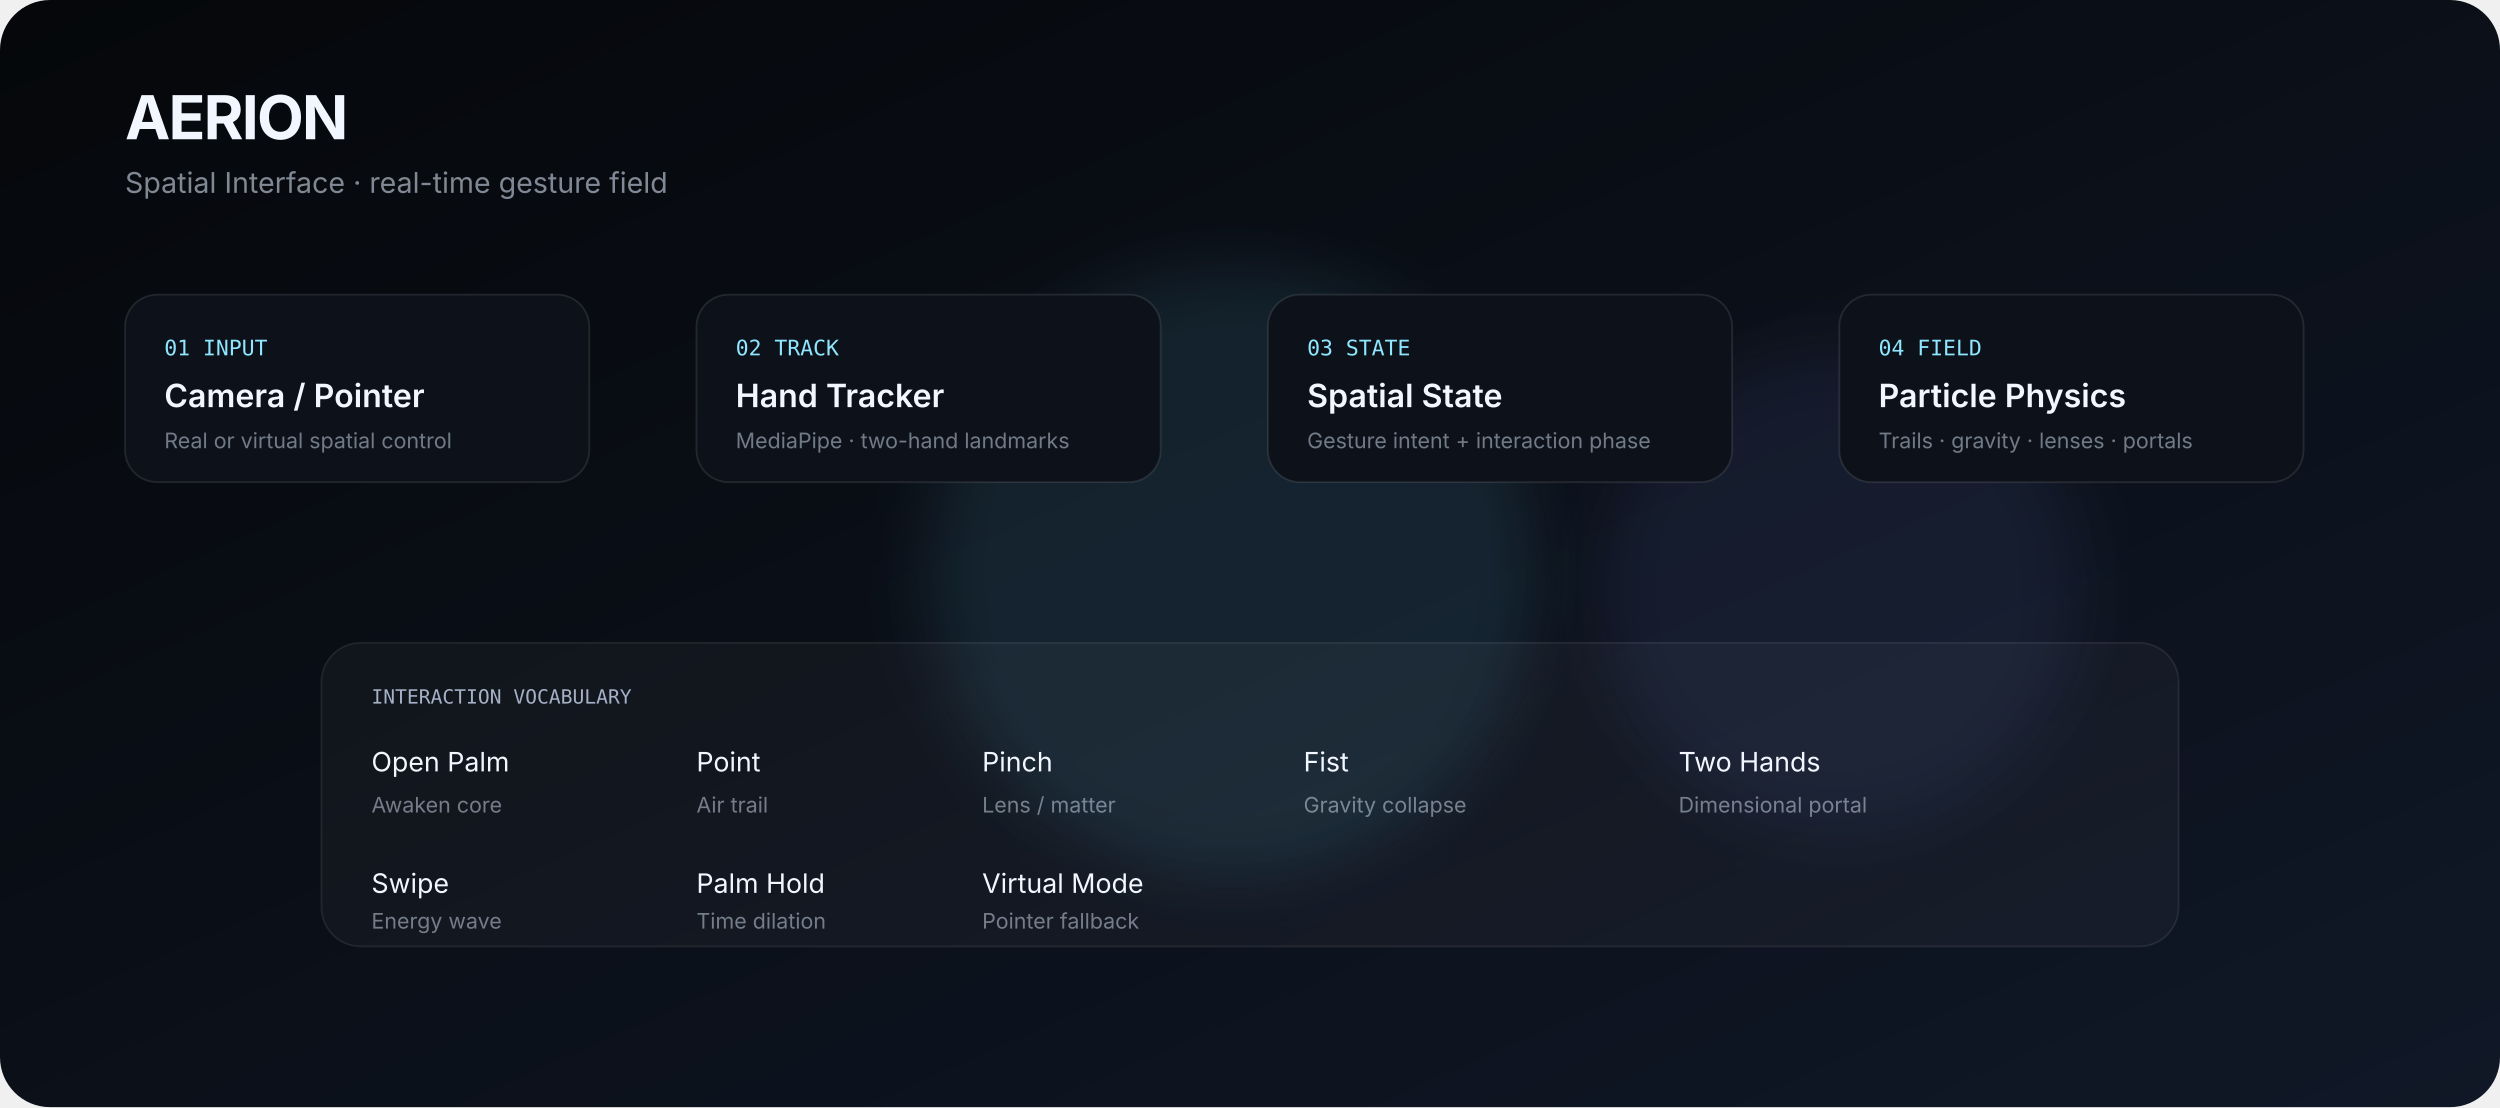
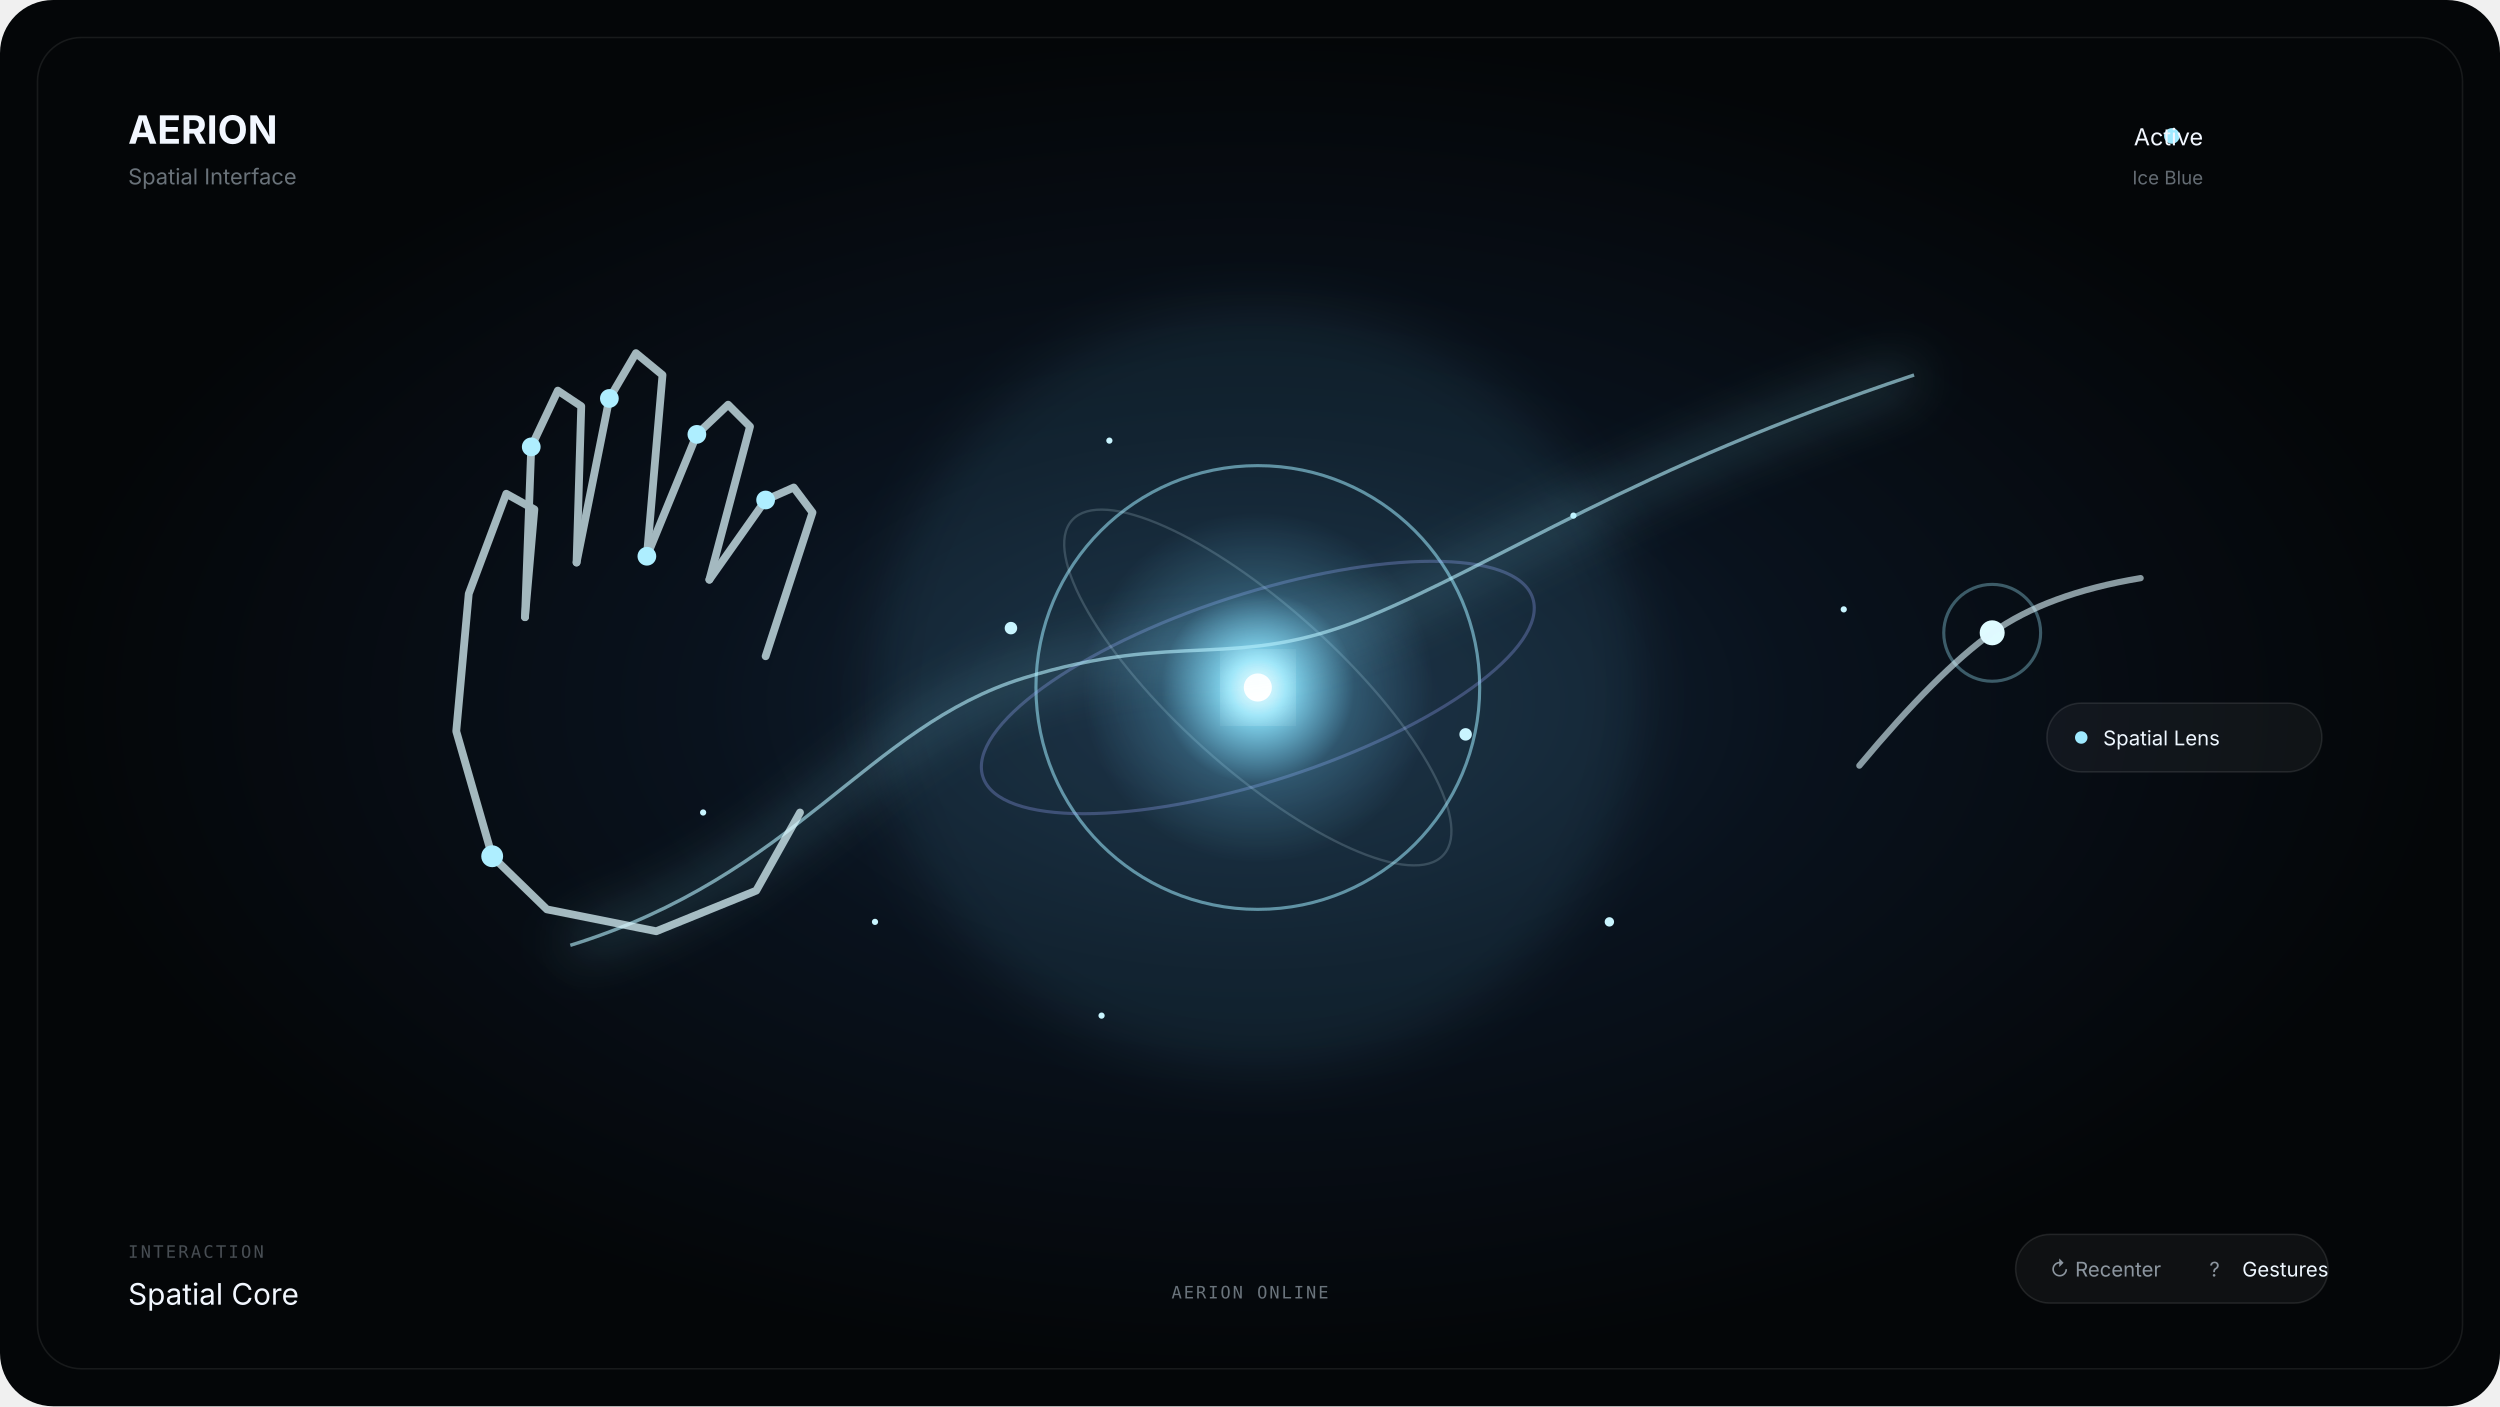
- <svg xmlns="http://www.w3.org/2000/svg" viewBox="0 0 1400 620" role="img" aria-labelledby="t d">
+ <svg xmlns="http://www.w3.org/2000/svg" viewBox="0 0 1600 900" role="img" aria-labelledby="t d">
  <defs>
-     <linearGradient id="bg" x1="0" y1="0" x2="1" y2="1">
-       <stop offset="0" stop-color="#05070a" />
-       <stop offset="1" stop-color="#101827" />
-     </linearGradient>
-     <linearGradient id="glow" x1="0" y1="0" x2="1" y2="0">
-       <stop offset="0" stop-color="#8fe7ff" />
-       <stop offset="1" stop-color="#9da7ff" />
-     </linearGradient>
-     <filter id="blur">
-       <feGaussianBlur stdDeviation="18" />
+     <radialGradient id="b">
+       <stop stop-color="#16283b" />
+       <stop offset=".45" stop-color="#09121d" />
+       <stop offset="1" stop-color="#040608" />
+     </radialGradient>
+     <radialGradient id="c">
+       <stop stop-color="#effcff" />
+       <stop offset=".16" stop-color="#8fe7ff" stop-opacity=".95" />
+       <stop offset=".55" stop-color="#78d8ff" stop-opacity=".22" />
+       <stop offset="1" stop-color="#78d8ff" stop-opacity="0" />
+     </radialGradient>
+     <filter id="g">
+       <feGaussianBlur stdDeviation="16" />
    </filter>
-     <style>
-       .sans{font-family:Inter,ui-sans-serif,system-ui,sans-serif}
-       .mono{font-family:"IBM Plex Mono",ui-monospace,monospace}
-       .line{stroke:#667085;stroke-opacity:.45;stroke-width:2}
-       .box{fill:#0d121a;stroke:#ffffff;stroke-opacity:.10}
-       .soft{fill:#ffffff;fill-opacity:.035;stroke:#ffffff;stroke-opacity:.08}
-     </style>
+     <style>.s{font-family:Inter,ui-sans-serif,system-ui,sans-serif}.m{font-family:"IBM Plex Mono",monospace}</style>
  </defs>
-   <rect width="1400" height="620" rx="28" fill="url(#bg)" />
-   <circle cx="690" cy="320" r="170" fill="#73d9ff" fill-opacity=".10" filter="url(#blur)" />
-   <circle cx="1030" cy="330" r="135" fill="#8e9aff" fill-opacity=".08" filter="url(#blur)" />
-   <text x="70" y="78" class="sans" fill="#f2f7ff" font-size="34" font-weight="700" letter-spacing="-1">AERION</text>
-   <text x="70" y="108" class="sans" fill="#d7e3f5" fill-opacity=".58" font-size="16">Spatial Interface · real-time gesture field</text>
-   <g transform="translate(70 165)">
-     <rect width="260" height="105" rx="18" class="box" />
-     <text x="22" y="34" class="mono" fill="#8fe7ff" font-size="12">01 INPUT</text>
-     <text x="22" y="63" class="sans" fill="#f2f7ff" font-size="18" font-weight="600">Camera / Pointer</text>
-     <text x="22" y="86" class="sans" fill="#d7e3f5" fill-opacity=".50" font-size="12">Real or virtual spatial control</text>
+   <rect width="1600" height="900" rx="34" fill="#040608" />
+   <rect x="24" y="24" width="1552" height="852" rx="28" fill="url(#b)" stroke="#fff" stroke-opacity=".08" />
+   <circle cx="805" cy="440" r="245" fill="#74d8ff" opacity=".08" filter="url(#g)" />
+   <text x="82" y="92" class="s" font-size="25" font-weight="650" fill="#f2f7ff">AERION</text>
+   <text x="82" y="118" class="s" font-size="14" fill="#d8e7f5" opacity=".48">Spatial Interface</text>
+   <circle cx="1390" cy="87" r="5" fill="#9feaff" />
+   <text x="1410" y="93" text-anchor="end" class="s" font-size="15" fill="#f2f7ff">Active</text>
+   <text x="1410" y="118" text-anchor="end" class="s" font-size="12" fill="#d8e7f5" opacity=".45">Ice Blue</text>
+   <circle cx="805" cy="440" r="142" fill="none" stroke="#9feaff" stroke-opacity=".55" stroke-width="2" />
+   <ellipse cx="805" cy="440" rx="185" ry="60" fill="none" stroke="#9ca7ff" stroke-opacity=".30" stroke-width="2" transform="rotate(-18 805 440)" />
+   <ellipse cx="805" cy="440" rx="160" ry="52" fill="none" stroke="#d8f8ff" stroke-opacity=".18" stroke-width="1.5" transform="rotate(42 805 440)" />
+   <circle cx="805" cy="440" r="112" fill="url(#c)" />
+   <circle cx="805" cy="440" r="20" fill="#dffbff" opacity=".9" filter="url(#g)" />
+   <circle cx="805" cy="440" r="9" fill="#fff" />
+   <g fill="#c9f5ff">
+     <circle cx="647" cy="402" r="4" />
+     <circle cx="710" cy="282" r="2" />
+     <circle cx="938" cy="470" r="4" />
+     <circle cx="1007" cy="330" r="2" />
+     <circle cx="1030" cy="590" r="3" />
+     <circle cx="560" cy="590" r="2" />
+     <circle cx="1180" cy="390" r="2" />
+     <circle cx="450" cy="520" r="2" />
+     <circle cx="705" cy="650" r="2" />
  </g>
-   <g transform="translate(390 165)">
-     <rect width="260" height="105" rx="18" class="box" />
-     <text x="22" y="34" class="mono" fill="#8fe7ff" font-size="12">02 TRACK</text>
-     <text x="22" y="63" class="sans" fill="#f2f7ff" font-size="18" font-weight="600">Hand Tracker</text>
-     <text x="22" y="86" class="sans" fill="#d7e3f5" fill-opacity=".50" font-size="12">MediaPipe · two-hand landmarks</text>
+   <path d="M365 605 C510 560 555 465 655 434 S790 430 875 395 S1045 300 1225 240" fill="none" stroke="#8ee8ff" stroke-opacity=".25" stroke-width="15" filter="url(#g)" />
+   <path d="M365 605 C510 560 555 465 655 434 S790 430 875 395 S1045 300 1225 240" fill="none" stroke="#b8f2ff" stroke-opacity=".6" stroke-width="2.2" />
+   <g fill="none" stroke="#dff9ff" stroke-width="5" stroke-linecap="round" stroke-linejoin="round" opacity=".72">
+     <path d="M315 548 L292 468 L300 380 L324 316 L342 326 L336 395" />
+     <path d="M336 395 L340 286 L357 250 L372 260 L369 360" />
+     <path d="M369 360 L390 255 L407 226 L424 240 L414 356" />
+     <path d="M414 356 L446 278 L466 259 L480 273 L454 371" />
+     <path d="M454 371 L490 320 L508 312 L520 328 L490 420" />
+     <path d="M315 548 L350 582 L420 596 L484 570 L512 520" />
  </g>
-   <g transform="translate(710 165)">
-     <rect width="260" height="105" rx="18" class="box" />
-     <text x="22" y="34" class="mono" fill="#8fe7ff" font-size="12">03 STATE</text>
-     <text x="22" y="63" class="sans" fill="#f2f7ff" font-size="18" font-weight="600">Spatial State</text>
-     <text x="22" y="86" class="sans" fill="#d7e3f5" fill-opacity=".50" font-size="12">Gesture intent + interaction phase</text>
+   <g fill="#aeeeff">
+     <circle cx="315" cy="548" r="7" />
+     <circle cx="340" cy="286" r="6" />
+     <circle cx="390" cy="255" r="6" />
+     <circle cx="446" cy="278" r="6" />
+     <circle cx="490" cy="320" r="6" />
+     <circle cx="414" cy="356" r="6" />
  </g>
-   <g transform="translate(1030 165)">
-     <rect width="260" height="105" rx="18" class="box" />
-     <text x="22" y="34" class="mono" fill="#8fe7ff" font-size="12">04 FIELD</text>
-     <text x="22" y="63" class="sans" fill="#f2f7ff" font-size="18" font-weight="600">Particle Physics</text>
-     <text x="22" y="86" class="sans" fill="#d7e3f5" fill-opacity=".50" font-size="12">Trails · gravity · lenses · portals</text>
-   </g>
-   <g stroke="url(#glow)" stroke-width="2.5" fill="none" stroke-linecap="round">
-     <path d="M330 217H390" />
-     <path d="M650 217H710" />
-     <path d="M970 217H1030" />
-   </g>
-   <g transform="translate(180 360)">
-     <rect width="1040" height="170" rx="22" class="soft" />
-     <text x="28" y="34" class="mono" fill="#a5b1c6" font-size="11">INTERACTION VOCABULARY</text>
-     <g class="sans" font-size="15">
-       <text x="28" y="72" fill="#f2f7ff">Open Palm</text>
-       <text x="28" y="95" fill="#d7e3f5" fill-opacity=".50" font-size="12">Awaken core</text>
-       <text x="210" y="72" fill="#f2f7ff">Point</text>
-       <text x="210" y="95" fill="#d7e3f5" fill-opacity=".50" font-size="12">Air trail</text>
-       <text x="370" y="72" fill="#f2f7ff">Pinch</text>
-       <text x="370" y="95" fill="#d7e3f5" fill-opacity=".50" font-size="12">Lens / matter</text>
-       <text x="550" y="72" fill="#f2f7ff">Fist</text>
-       <text x="550" y="95" fill="#d7e3f5" fill-opacity=".50" font-size="12">Gravity collapse</text>
-       <text x="760" y="72" fill="#f2f7ff">Two Hands</text>
-       <text x="760" y="95" fill="#d7e3f5" fill-opacity=".50" font-size="12">Dimensional portal</text>
-       <text x="28" y="140" fill="#f2f7ff">Swipe</text>
-       <text x="28" y="160" fill="#d7e3f5" fill-opacity=".50" font-size="12">Energy wave</text>
-       <text x="210" y="140" fill="#f2f7ff">Palm Hold</text>
-       <text x="210" y="160" fill="#d7e3f5" fill-opacity=".50" font-size="12">Time dilation</text>
-       <text x="370" y="140" fill="#f2f7ff">Virtual Mode</text>
-       <text x="370" y="160" fill="#d7e3f5" fill-opacity=".50" font-size="12">Pointer fallback</text>
-     </g>
-   </g>
+   <circle cx="1275" cy="405" r="31" fill="none" stroke="#9feaff" stroke-opacity=".35" stroke-width="2" />
+   <circle cx="1275" cy="405" r="8" fill="#dffbff" />
+   <path d="M1190 490 Q1240 430 1275 405 T1370 370" fill="none" stroke="#dff9ff" stroke-opacity=".6" stroke-width="4" stroke-linecap="round" />
+   <rect x="1310" y="450" width="176" height="44" rx="22" fill="#fff" fill-opacity=".045" stroke="#fff" stroke-opacity=".1" />
+   <circle cx="1332" cy="472" r="4" fill="#9feaff" />
+   <text x="1346" y="477" class="s" font-size="13" fill="#eef7ff">Spatial Lens</text>
+   <text x="82" y="805" class="m" font-size="11" letter-spacing="1.4" fill="#d8e7f5" opacity=".32">INTERACTION</text>
+   <text x="82" y="835" class="s" font-size="19" fill="#f2f7ff">Spatial Core</text>
+   <text x="800" y="831" text-anchor="middle" class="m" font-size="11" letter-spacing="1.2" fill="#d8e7f5" opacity=".48">AERION ONLINE</text>
+   <rect x="1290" y="790" width="200" height="44" rx="22" fill="#fff" fill-opacity=".045" stroke="#fff" stroke-opacity=".1" />
+   <text x="1312" y="817" class="s" font-size="13" fill="#d8e7f5" opacity=".62">↻ Recenter</text>
+   <text x="1414" y="817" class="s" font-size="13" fill="#d8e7f5" opacity=".62">?</text>
+   <text x="1435" y="817" class="s" font-size="13" fill="#eef7ff">Gestures</text>
</svg>
